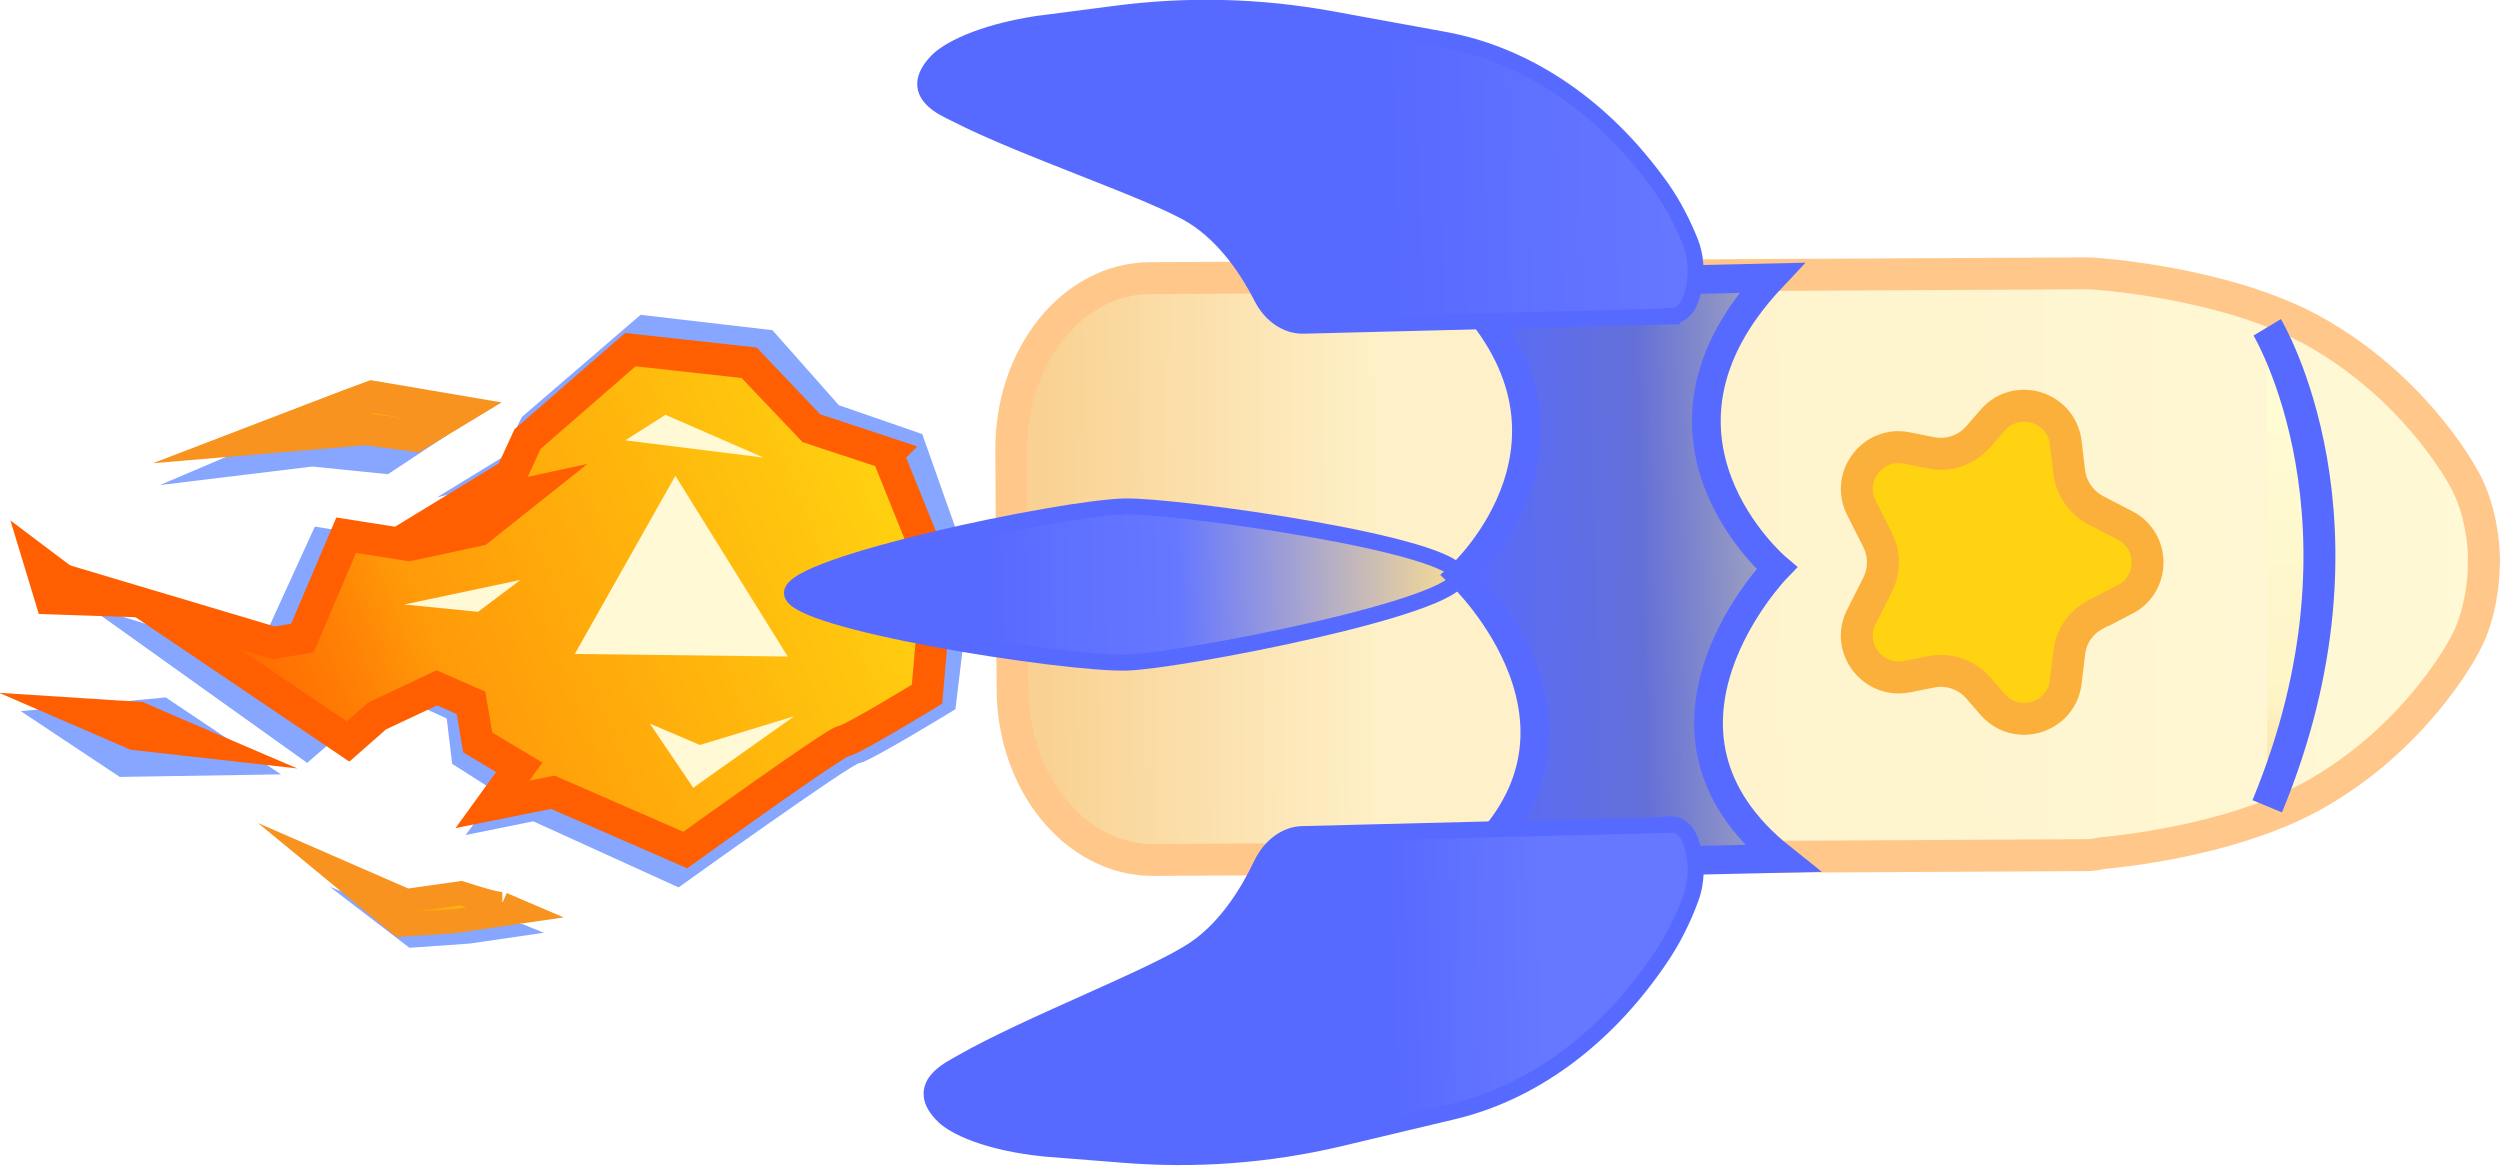
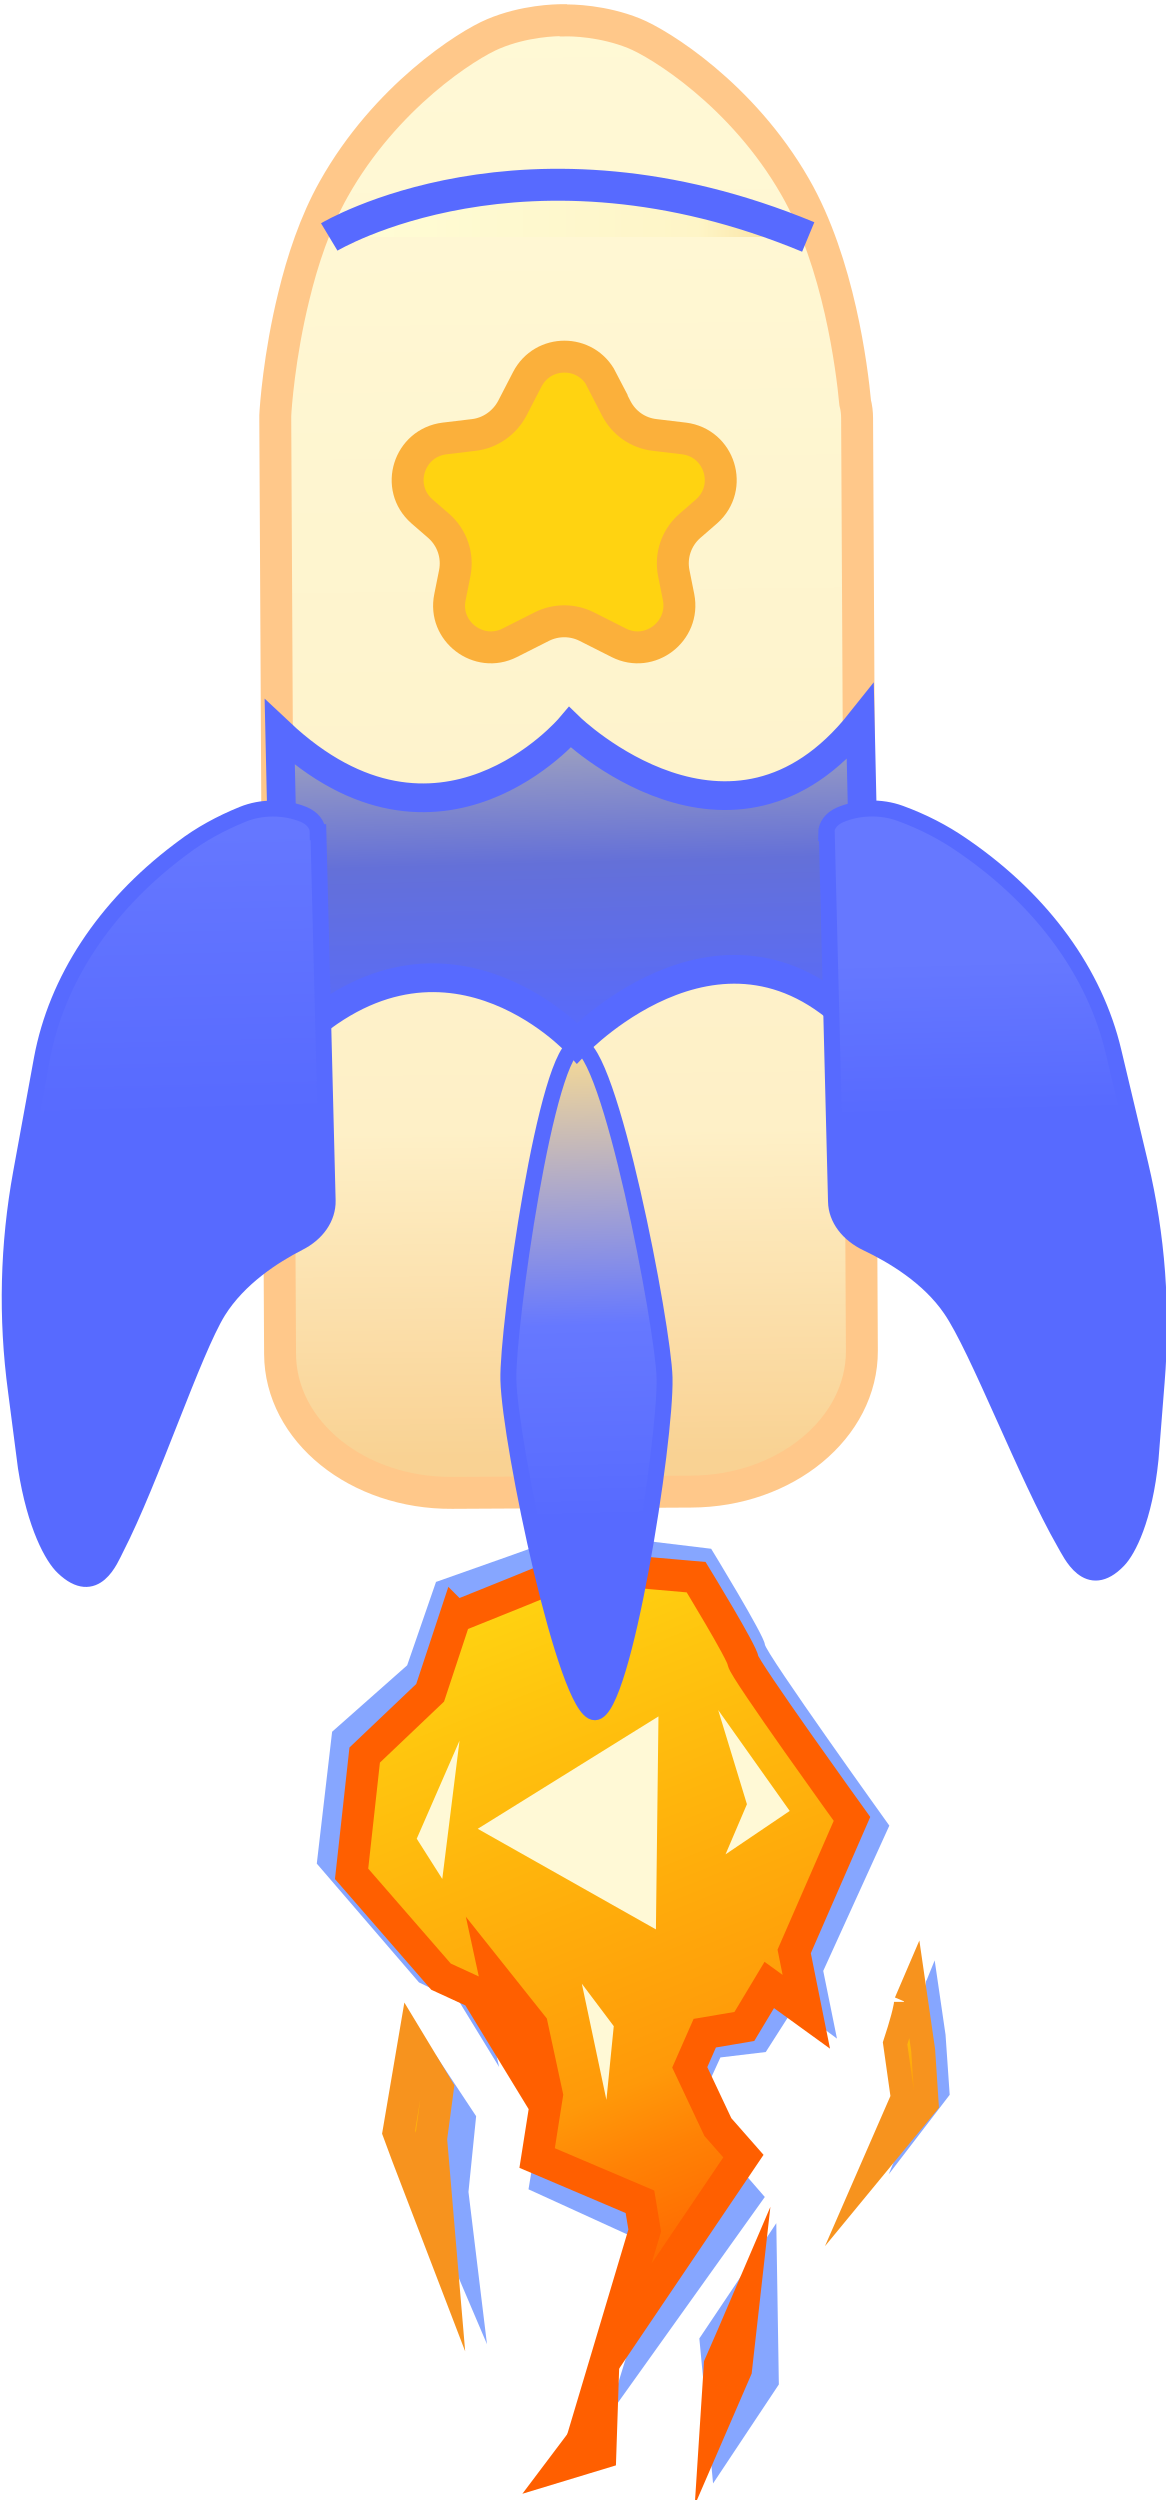
- <svg xmlns="http://www.w3.org/2000/svg" xmlns:xlink="http://www.w3.org/1999/xlink" id="Layer_2" data-name="Layer 2" viewBox="0 0 78.29 36.5">
-   <defs>
-     <style>
+ <svg xmlns="http://www.w3.org/2000/svg" xmlns:xlink="http://www.w3.org/1999/xlink" id="Layer_2" data-name="Layer 2" viewBox="0 0 36.5 78.29" version="1.1" width="36.5" height="78.29">
+   <defs id="defs29">
+     <style id="style1">
      .cls-1 {
        fill: url(#linear-gradient-9);
      }

      .cls-1, .cls-2, .cls-3, .cls-4, .cls-5, .cls-6, .cls-7, .cls-8, .cls-9, .cls-10, .cls-11, .cls-12 {
        stroke-miterlimit: 10;
      }

      .cls-1, .cls-6, .cls-8, .cls-11, .cls-12 {
        stroke: #576aff;
      }

      .cls-1, .cls-6, .cls-11 {
        stroke-width: .5px;
      }

      .cls-2 {
        fill: #ffd311;
        stroke: #fbb03b;
      }

      .cls-13 {
        fill: url(#linear-gradient-6);
      }

      .cls-13, .cls-14, .cls-15 {
        stroke-width: 0px;
      }

      .cls-3 {
        fill: url(#linear-gradient-2);
      }

      .cls-3, .cls-9 {
        stroke: #f7931e;
      }

      .cls-14 {
        fill: #86a6ff;
      }

      .cls-4 {
        fill: url(#linear-gradient);
      }

      .cls-4, .cls-5, .cls-7 {
        stroke: #ff5f00;
      }

      .cls-5 {
        fill: url(#linear-gradient-5);
      }

      .cls-6 {
        fill: url(#linear-gradient-7);
      }

      .cls-7 {
        fill: url(#linear-gradient-4);
      }

      .cls-8 {
        fill: url(#linear-gradient-11);
      }

      .cls-9 {
        fill: url(#linear-gradient-3);
        stroke-width: .75px;
      }

      .cls-10 {
        fill: none;
        stroke: #ffc88a;
      }

      .cls-15 {
        fill: #fff9d6;
      }

      .cls-11 {
        fill: url(#linear-gradient-10);
      }

      .cls-12 {
        fill: url(#linear-gradient-8);
        stroke-width: .9px;
      }
    </style>
-     <linearGradient id="linear-gradient" x1="6.7" y1="18.54" x2="23.24" y2="2" gradientTransform="translate(7.86 4.64) rotate(23.29)" gradientUnits="userSpaceOnUse">
-       <stop offset="0" stop-color="#ff5f00" />
-       <stop offset=".08" stop-color="#ff6801" />
-       <stop offset=".23" stop-color="#ff8105" />
-       <stop offset=".33" stop-color="#ff9909" />
-       <stop offset=".84" stop-color="#ffc40e" />
-       <stop offset="1" stop-color="#ffd311" />
+     <linearGradient id="linear-gradient" x1="6.7" y1="18.54" x2="23.24" y2="2" gradientTransform="rotate(23.29,-7.327265,21.38942)" gradientUnits="userSpaceOnUse">
+       <stop offset="0" stop-color="#ff5f00" id="stop1" />
+       <stop offset=".08" stop-color="#ff6801" id="stop2" />
+       <stop offset=".23" stop-color="#ff8105" id="stop3" />
+       <stop offset=".33" stop-color="#ff9909" id="stop4" />
+       <stop offset=".84" stop-color="#ffc40e" id="stop5" />
+       <stop offset="1" stop-color="#ffd311" id="stop6" />
    </linearGradient>
    <linearGradient id="linear-gradient-2" x1="4.56" y1="8.77" x2="8.74" y2="4.58" xlink:href="#linear-gradient" />
    <linearGradient id="linear-gradient-3" x1="12.47" y1="20.92" x2="15.98" y2="17.41" xlink:href="#linear-gradient" />
    <linearGradient id="linear-gradient-4" x1="3.06" y1="18.97" x2="4.95" y2="17.09" xlink:href="#linear-gradient" />
-     <linearGradient id="linear-gradient-5" x1="-.43" y1="15.18" x2=".35" y2="14.4" xlink:href="#linear-gradient" />
-     <linearGradient id="linear-gradient-6" x1="18.89" y1="-213.9" x2="18.89" y2="-157.37" gradientTransform="translate(-96.87 .73) rotate(89.41) scale(1 .82) skewX(.12)" gradientUnits="userSpaceOnUse">
-       <stop offset="0" stop-color="#fff9d6" />
-       <stop offset=".54" stop-color="#fef3cc" />
-       <stop offset=".77" stop-color="#fef0c7" />
-       <stop offset=".9" stop-color="#fbdea9" />
-       <stop offset=".99" stop-color="#f9d293" />
+     <linearGradient id="linear-gradient-5" x1="-0.43" y1="15.18" x2="0.35" y2="14.4" xlink:href="#linear-gradient" />
+     <linearGradient id="linear-gradient-6" x1="18.89" y1="-213.9" x2="18.89" y2="-157.37" gradientTransform="matrix(0.01029726,0.999947,-0.819935,0.01053804,-96.87,0.73)" gradientUnits="userSpaceOnUse">
+       <stop offset="0" stop-color="#fff9d6" id="stop7" />
+       <stop offset=".54" stop-color="#fef3cc" id="stop8" />
+       <stop offset=".77" stop-color="#fef0c7" id="stop9" />
+       <stop offset=".9" stop-color="#fbdea9" id="stop10" />
+       <stop offset=".99" stop-color="#f9d293" id="stop11" />
    </linearGradient>
-     <linearGradient id="linear-gradient-7" x1="15.77" y1="-159.82" x2="15.77" y2="-138.92" gradientTransform="translate(-114.48 6.4) rotate(88.52)" gradientUnits="userSpaceOnUse">
-       <stop offset="0" stop-color="#f9dc93" />
-       <stop offset=".42" stop-color="#6678ff" />
-       <stop offset=".62" stop-color="#5c6fff" />
-       <stop offset=".71" stop-color="#576aff" />
+     <linearGradient id="linear-gradient-7" x1="15.77" y1="-159.82" x2="15.77" y2="-138.92" gradientTransform="rotate(88.52,-60.52374,-55.53799)" gradientUnits="userSpaceOnUse">
+       <stop offset="0" stop-color="#f9dc93" id="stop12" />
+       <stop offset=".42" stop-color="#6678ff" id="stop13" />
+       <stop offset=".62" stop-color="#5c6fff" id="stop14" />
+       <stop offset=".71" stop-color="#576aff" id="stop15" />
    </linearGradient>
-     <linearGradient id="linear-gradient-8" x1="15.77" y1="-169.85" x2="15.77" y2="-159.81" gradientTransform="translate(-114.48 6.4) rotate(88.52)" gradientUnits="userSpaceOnUse">
-       <stop offset="0" stop-color="#f9dc93" />
-       <stop offset="0" stop-color="#a5a7bc" />
-       <stop offset=".43" stop-color="#6470d8" />
-       <stop offset="1" stop-color="#576aff" />
+     <linearGradient id="linear-gradient-8" x1="15.77" y1="-169.85" x2="15.77" y2="-159.81" gradientTransform="rotate(88.52,-60.52374,-55.53799)" gradientUnits="userSpaceOnUse">
+       <stop offset="0" stop-color="#f9dc93" id="stop16" />
+       <stop offset="0" stop-color="#a5a7bc" id="stop17" />
+       <stop offset=".43" stop-color="#6470d8" id="stop18" />
+       <stop offset="1" stop-color="#576aff" id="stop19" />
    </linearGradient>
-     <linearGradient id="linear-gradient-9" x1="28.75" y1="-166.99" x2="28.75" y2="-142.88" gradientTransform="translate(-114.48 6.4) rotate(88.52)" gradientUnits="userSpaceOnUse">
-       <stop offset="0" stop-color="#6678ff" />
-       <stop offset=".2" stop-color="#6678ff" />
-       <stop offset=".4" stop-color="#576aff" />
+     <linearGradient id="linear-gradient-9" x1="28.75" y1="-166.99" x2="28.75" y2="-142.88" gradientTransform="rotate(88.52,-60.52374,-55.53799)" gradientUnits="userSpaceOnUse">
+       <stop offset="0" stop-color="#6678ff" id="stop20" />
+       <stop offset=".2" stop-color="#6678ff" id="stop21" />
+       <stop offset=".4" stop-color="#576aff" id="stop22" />
    </linearGradient>
-     <linearGradient id="linear-gradient-10" x1="2.8" y1="-167.46" x2="2.8" y2="-143.49" gradientTransform="translate(-114.48 6.4) rotate(88.52)" gradientUnits="userSpaceOnUse">
-       <stop offset="0" stop-color="#6678ff" />
-       <stop offset=".4" stop-color="#576aff" />
+     <linearGradient id="linear-gradient-10" x1="2.8" y1="-167.46" x2="2.8" y2="-143.49" gradientTransform="rotate(88.52,-60.52374,-55.53799)" gradientUnits="userSpaceOnUse">
+       <stop offset="0" stop-color="#6678ff" id="stop23" />
+       <stop offset=".4" stop-color="#576aff" id="stop24" />
    </linearGradient>
    <linearGradient id="linear-gradient-11" x1="71.82" y1="10.25" x2="71.82" y2="25.25" gradientUnits="userSpaceOnUse">
-       <stop offset="0" stop-color="#fffdd6" />
-       <stop offset=".54" stop-color="#fef7cc" />
-       <stop offset=".77" stop-color="#fef5c7" />
-       <stop offset=".9" stop-color="#fbe6a9" />
-       <stop offset=".99" stop-color="#f9dc93" />
+       <stop offset="0" stop-color="#fffdd6" id="stop25" />
+       <stop offset=".54" stop-color="#fef7cc" id="stop26" />
+       <stop offset=".77" stop-color="#fef5c7" id="stop27" />
+       <stop offset=".9" stop-color="#fbe6a9" id="stop28" />
+       <stop offset=".99" stop-color="#f9dc93" id="stop29" />
    </linearGradient>
+     <linearGradient xlink:href="#linear-gradient" id="linearGradient44" gradientUnits="userSpaceOnUse" gradientTransform="rotate(23.29,-7.327265,21.38942)" x1="6.7" y1="18.54" x2="23.24" y2="2" />
  </defs>
-   <g id="Layer_4" data-name="Layer 4">
-     <path class="cls-14" d="M28.88,13.59s1.58,4.49,1.57,4.38-.53,4.24-.53,4.24c0,0-2.73,1.67-2.99,1.68s-5.68,3.9-5.68,3.9l-4.55-2.07-2.12.43.99-1.33-1.41-.9-.17-1.42-1.18-.54-2.13,1.01-1.06.92-6.89-4.92,4.43,1.37,1.02-.17,1.68-3.68,2.18.36,2.46-.53,1.63-1.29-2.44.54,2.03-1.24.62-1.27,3.72-3.2,4.13.48,2.08,2.35,2.63.91Z" />
-     <polygon class="cls-14" points="14.07 13.58 12.15 14.85 9.78 14.61 5.01 15.19 9 13.49 10.09 13.03 14.07 13.58" />
-     <path class="cls-14" d="M16.4,28.94s-.11,0-.19-.02c-.43-.08-1.29-.34-1.29-.34l-1.91.28-2.68-1.09,2.49,1.91,1.88-.13,2.33-.34-.64-.26Z" />
-     <polygon class="cls-14" points="7.25 23.22 5.19 21.84 .65 22.27 3.75 24.33 8.8 24.25 7.25 23.22" />
+   <g id="Layer_4" data-name="Layer 4" transform="rotate(-90,39.24079,39.18022)">
+     <path class="cls-14" d="m 28.88,13.59 c 0,0 1.58,4.49 1.57,4.38 -0.01,-0.11 -0.53,4.24 -0.53,4.24 0,0 -2.73,1.67 -2.99,1.68 -0.26,0.01 -5.68,3.9 -5.68,3.9 l -4.55,-2.07 -2.12,0.43 0.99,-1.33 -1.41,-0.9 -0.17,-1.42 -1.18,-0.54 -2.13,1.01 -1.06,0.92 -6.89,-4.92 4.43,1.37 1.02,-0.17 1.68,-3.68 2.18,0.36 2.46,-0.53 1.63,-1.29 -2.44,0.54 2.03,-1.24 0.62,-1.27 3.72,-3.2 4.13,0.48 2.08,2.35 2.63,0.91 z" id="path29" />
+     <polygon class="cls-14" points="5.01,15.19 9,13.49 10.09,13.03 14.07,13.58 12.15,14.85 9.78,14.61 " id="polygon29" />
+     <path class="cls-14" d="m 16.4,28.94 c 0,0 -0.11,0 -0.19,-0.02 -0.43,-0.08 -1.29,-0.34 -1.29,-0.34 l -1.91,0.28 -2.68,-1.09 2.49,1.91 1.88,-0.13 2.33,-0.34 -0.64,-0.26 z" id="path30" />
+     <polygon class="cls-14" points="3.75,24.33 8.8,24.25 7.25,23.22 5.19,21.84 0.65,22.27 " id="polygon30" />
  </g>
-   <g id="Layer_3" data-name="Layer 3">
-     <path class="cls-4" d="M27.79,14.21s1.57,3.92,1.57,3.83-.33,3.7-.33,3.7c0,0-2.39,1.46-2.62,1.47s-4.95,3.41-4.95,3.41l-4.15-1.81-1.89.38.84-1.16-1.3-.78-.21-1.24-1.07-.47-1.87.88-.91.8-6.35-4.29,4.02,1.2.9-.15,1.37-3.22,1.97.31,2.18-.47,1.42-1.13-2.17.47,1.77-1.08.51-1.11,3.22-2.8,3.72.41,1.95,2.05,2.39.79Z" />
-     <polygon class="cls-3" points="14.3 12.87 13.01 13.65 11.44 13.44 8.26 13.71 10.92 12.69 11.65 12.42 14.3 12.87" />
-     <path class="cls-9" d="M15.73,28.31s-.09,0-.17-.02c-.38-.07-1.13-.32-1.13-.32l-1.7.24-2.34-1.02,2.15,1.77,1.67-.11,2.07-.3-.56-.24Z" />
-     <polygon class="cls-7" points="5.3 22.89 4.36 22.48 2.81 22.38 4.22 22.99 6 23.19 5.3 22.89" />
-     <polygon class="cls-5" points="1.25 17.62 1.59 18.74 2.79 18.78 1.25 17.62" />
-     <polygon class="cls-15" points="21.15 14.9 24.67 20.56 18 20.48 21.15 14.9" />
-     <polygon class="cls-15" points="20.35 22.66 21.92 23.33 24.87 22.43 21.71 24.67 20.35 22.66" />
-     <polygon class="cls-15" points="16.3 18.16 14.97 19.16 12.66 18.93 16.3 18.16" />
-     <polygon class="cls-15" points="19.58 13.79 20.84 12.99 23.91 14.33 19.58 13.79" />
+   <g id="Layer_3" data-name="Layer 3" transform="rotate(-90,39.24079,39.18022)">
+     <path class="cls-4" d="m 27.79,14.21 c 0,0 1.57,3.92 1.57,3.83 0,-0.09 -0.33,3.7 -0.33,3.7 0,0 -2.39,1.46 -2.62,1.47 -0.23,0.01 -4.95,3.41 -4.95,3.41 l -4.15,-1.81 -1.89,0.38 0.84,-1.16 -1.3,-0.78 -0.21,-1.24 -1.07,-0.47 -1.87,0.88 -0.91,0.8 -6.35,-4.29 4.02,1.2 0.9,-0.15 1.37,-3.22 1.97,0.31 2.18,-0.47 1.42,-1.13 -2.17,0.47 1.77,-1.08 0.51,-1.11 3.22,-2.8 3.72,0.41 1.95,2.05 2.39,0.79 z" id="path31" style="fill:url(#linearGradient44)" />
+     <polygon class="cls-3" points="8.26,13.71 10.92,12.69 11.65,12.42 14.3,12.87 13.01,13.65 11.44,13.44 " id="polygon31" style="fill:url(#linear-gradient-2)" />
+     <path class="cls-9" d="m 15.73,28.31 c 0,0 -0.09,0 -0.17,-0.02 -0.38,-0.07 -1.13,-0.32 -1.13,-0.32 l -1.7,0.24 -2.34,-1.02 2.15,1.77 1.67,-0.11 2.07,-0.3 -0.56,-0.24 z" id="path32" style="fill:url(#linear-gradient-3)" />
+     <polygon class="cls-7" points="4.22,22.99 6,23.19 5.3,22.89 4.36,22.48 2.81,22.38 " id="polygon32" style="fill:url(#linear-gradient-4)" />
+     <polygon class="cls-5" points="1.25,17.62 1.59,18.74 2.79,18.78 " id="polygon33" style="fill:url(#linear-gradient-5)" />
+     <polygon class="cls-15" points="21.15,14.9 24.67,20.56 18,20.48 " id="polygon34" />
+     <polygon class="cls-15" points="21.92,23.33 24.87,22.43 21.71,24.67 20.35,22.66 " id="polygon35" />
+     <polygon class="cls-15" points="16.3,18.16 14.97,19.16 12.66,18.93 " id="polygon36" />
+     <polygon class="cls-15" points="19.58,13.79 20.84,12.99 23.91,14.33 " id="polygon37" />
  </g>
-   <g id="Layer_1-2" data-name="Layer 1">
-     <g>
-       <path class="cls-13" d="M77.79,17.57c0-.23-.02-1.21-.43-2.18-.34-.82-1.97-3.38-4.86-5-1.03-.58-2.24-.98-3.36-1.25-1.87-.46-3.5-.57-3.73-.58h-.01s-.02,0-.02,0h0s-.1,0-.15,0l-29.21.15c-2.42.01-4.37,2.42-4.35,5.39l.04,7.48c.01,2.96,1.99,5.36,4.41,5.35l29.21-.15c.16,0,.33-.02.48-.06h0c1.07-.1,4.38-.51,6.76-1.88,2.88-1.65,4.48-4.23,4.81-5.05.39-.97.41-1.95.4-2.18v-.02Z" />
-       <path class="cls-10" d="M77.79,17.57c0-.23-.02-1.21-.43-2.18-.34-.82-1.97-3.38-4.86-5-1.03-.58-2.24-.98-3.36-1.25-1.87-.46-3.5-.57-3.73-.58h-.01s-.02,0-.02,0h0s-.1,0-.15,0l-29.21.15c-2.42.01-4.37,2.42-4.35,5.39l.04,7.48c.01,2.96,1.99,5.36,4.41,5.35l29.21-.15c.16,0,.33-.02.48-.06h0c1.07-.1,4.38-.51,6.76-1.88,2.88-1.65,4.48-4.23,4.81-5.05.39-.97.41-1.95.4-2.18v-.02Z" />
+   <g id="Layer_1-2" data-name="Layer 1" transform="rotate(-90,39.24079,39.18022)">
+     <g id="g38">
+       <path class="cls-13" d="m 77.79,17.57 c 0,-0.23 -0.02,-1.21 -0.43,-2.18 -0.34,-0.82 -1.97,-3.38 -4.86,-5 C 71.47,9.81 70.26,9.41 69.14,9.14 67.27,8.68 65.64,8.57 65.41,8.56 H 65.4 c 0,0 -0.02,0 -0.02,0 v 0 c 0,0 -0.1,0 -0.15,0 L 36.02,8.71 c -2.42,0.01 -4.37,2.42 -4.35,5.39 l 0.04,7.48 c 0.01,2.96 1.99,5.36 4.41,5.35 l 29.21,-0.15 c 0.16,0 0.33,-0.02 0.48,-0.06 v 0 c 1.07,-0.1 4.38,-0.51 6.76,-1.88 2.88,-1.65 4.48,-4.23 4.81,-5.05 0.39,-0.97 0.41,-1.95 0.4,-2.18 v -0.02 z" id="path37" style="fill:url(#linear-gradient-6)" />
+       <path class="cls-10" d="m 77.79,17.57 c 0,-0.23 -0.02,-1.21 -0.43,-2.18 -0.34,-0.82 -1.97,-3.38 -4.86,-5 C 71.47,9.81 70.26,9.41 69.14,9.14 67.27,8.68 65.64,8.57 65.41,8.56 H 65.4 c 0,0 -0.02,0 -0.02,0 v 0 c 0,0 -0.1,0 -0.15,0 L 36.02,8.71 c -2.42,0.01 -4.37,2.42 -4.35,5.39 l 0.04,7.48 c 0.01,2.96 1.99,5.36 4.41,5.35 l 29.21,-0.15 c 0.16,0 0.33,-0.02 0.48,-0.06 v 0 c 1.07,-0.1 4.38,-0.51 6.76,-1.88 2.88,-1.65 4.48,-4.23 4.81,-5.05 0.39,-0.97 0.41,-1.95 0.4,-2.18 v -0.02 z" id="path38" />
    </g>
-     <path class="cls-6" d="M35.28,20.75c-1.98.05-10.47-1.29-10.48-2.18s8.4-2.66,10.41-2.71c1.6-.04,10.47,1.2,10.48,2.18s-8.81,2.67-10.41,2.71Z" />
-     <path class="cls-12" d="M45.92,27.1c4.92-4.25-.16-9.09-.16-9.09,0,0,4.7-4.31-.16-9.09l9.88-.22c-4.69,4.99.16,9.09.16,9.09,0,0-4.91,5.06.16,9.09l-9.88.22Z" />
-     <path class="cls-1" d="M52.33,25.83l-11.54.29c-.53.01-1.02.38-1.3.97-.38.8-1.05,1.93-2.06,2.62-1.23.85-5.22,2.36-7.33,3.57-.32.19-1.54.72-.54,1.68.31.3,1.29.82,3.17,1.01l2.4.19c2.3.19,4.59.02,6.83-.51l3.53-.84c2.46-.58,4.7-2.21,6.38-4.62l.09-.13c.4-.58.73-1.22.99-1.93h0c.22-.6.2-1.31-.05-1.89h0c-.12-.27-.34-.43-.57-.43Z" />
-     <path class="cls-11" d="M52.36,9.91l-11.54.29c-.53.01-1.03-.33-1.32-.91-.4-.78-1.1-1.87-2.14-2.52-1.26-.78-5.29-2.1-7.43-3.2-.33-.17-1.56-.64-.59-1.65.3-.32,1.27-.88,3.13-1.17l2.39-.31c2.3-.31,4.59-.25,6.84.16l3.56.65c2.47.46,4.76,1.96,6.52,4.29l.09.12c.42.55.77,1.19,1.05,1.88h0c.24.59.24,1.3,0,1.9h0c-.11.27-.32.45-.56.45Z" />
-     <path class="cls-2" d="M66.54,18.77l-.91.47c-.46.24-.77.68-.83,1.2l-.11.92c-.14,1.12-1.53,1.55-2.28.71l-.46-.53c-.37-.42-.93-.61-1.48-.5l-.75.15c-1.07.21-1.92-.9-1.43-1.87l.51-1.01c.22-.44.22-.96,0-1.4l-.51-1.01c-.49-.97.36-2.09,1.43-1.87l.75.15c.55.11,1.11-.08,1.48-.5l.46-.53c.75-.85,2.14-.41,2.28.71l.11.92c.06.51.38.96.83,1.2l.91.47c.95.49.95,1.84,0,2.33Z" />
+     <path class="cls-6" d="M 35.28,20.75 C 33.3,20.8 24.81,19.46 24.8,18.57 c -0.01,-0.89 8.4,-2.66 10.41,-2.71 1.6,-0.04 10.47,1.2 10.48,2.18 0.01,0.98 -8.81,2.67 -10.41,2.71 z" id="path39" style="fill:url(#linear-gradient-7)" />
+     <path class="cls-12" d="m 45.92,27.1 c 4.92,-4.25 -0.16,-9.09 -0.16,-9.09 0,0 4.7,-4.31 -0.16,-9.09 L 55.48,8.7 c -4.69,4.99 0.16,9.09 0.16,9.09 0,0 -4.91,5.06 0.16,9.09 z" id="path40" style="fill:url(#linear-gradient-8)" />
+     <path class="cls-1" d="m 52.33,25.83 -11.54,0.29 c -0.53,0.01 -1.02,0.38 -1.3,0.97 -0.38,0.8 -1.05,1.93 -2.06,2.62 -1.23,0.85 -5.22,2.36 -7.33,3.57 -0.32,0.19 -1.54,0.72 -0.54,1.68 0.31,0.3 1.29,0.82 3.17,1.01 l 2.4,0.19 c 2.3,0.19 4.59,0.02 6.83,-0.51 l 3.53,-0.84 c 2.46,-0.58 4.7,-2.21 6.38,-4.62 l 0.09,-0.13 c 0.4,-0.58 0.73,-1.22 0.99,-1.93 v 0 c 0.22,-0.6 0.2,-1.31 -0.05,-1.89 v 0 c -0.12,-0.27 -0.34,-0.43 -0.57,-0.43 z" id="path41" style="fill:url(#linear-gradient-9)" />
+     <path class="cls-11" d="M 52.36,9.91 40.82,10.2 C 40.29,10.21 39.79,9.87 39.5,9.29 39.1,8.51 38.4,7.42 37.36,6.77 36.1,5.99 32.07,4.67 29.93,3.57 29.6,3.4 28.37,2.93 29.34,1.92 29.64,1.6 30.61,1.04 32.47,0.75 l 2.39,-0.31 c 2.3,-0.31 4.59,-0.25 6.84,0.16 l 3.56,0.65 c 2.47,0.46 4.76,1.96 6.52,4.29 l 0.09,0.12 c 0.42,0.55 0.77,1.19 1.05,1.88 v 0 c 0.24,0.59 0.24,1.3 0,1.9 v 0 C 52.81,9.71 52.6,9.89 52.36,9.89 Z" id="path42" style="fill:url(#linear-gradient-10)" />
+     <path class="cls-2" d="m 66.54,18.77 -0.91,0.47 c -0.46,0.24 -0.77,0.68 -0.83,1.2 l -0.11,0.92 c -0.14,1.12 -1.53,1.55 -2.28,0.71 l -0.46,-0.53 c -0.37,-0.42 -0.93,-0.61 -1.48,-0.5 l -0.75,0.15 c -1.07,0.21 -1.92,-0.9 -1.43,-1.87 l 0.51,-1.01 c 0.22,-0.44 0.22,-0.96 0,-1.4 L 58.29,15.9 c -0.49,-0.97 0.36,-2.09 1.43,-1.87 l 0.75,0.15 c 0.55,0.11 1.11,-0.08 1.48,-0.5 l 0.46,-0.53 c 0.75,-0.85 2.14,-0.41 2.28,0.71 l 0.11,0.92 c 0.06,0.51 0.38,0.96 0.83,1.2 l 0.91,0.47 c 0.95,0.49 0.95,1.84 0,2.33 z" id="path43" />
  </g>
-   <g id="Layer_2-2" data-name="Layer 2">
-     <path class="cls-8" d="M71,10.25s3.68,6.12,0,15" />
+   <g id="Layer_2-2" data-name="Layer 2" transform="rotate(-90,39.24079,39.18022)">
+     <path class="cls-8" d="m 71,10.25 c 0,0 3.68,6.12 0,15" id="path44" style="fill:url(#linear-gradient-11)" />
  </g>
</svg>
